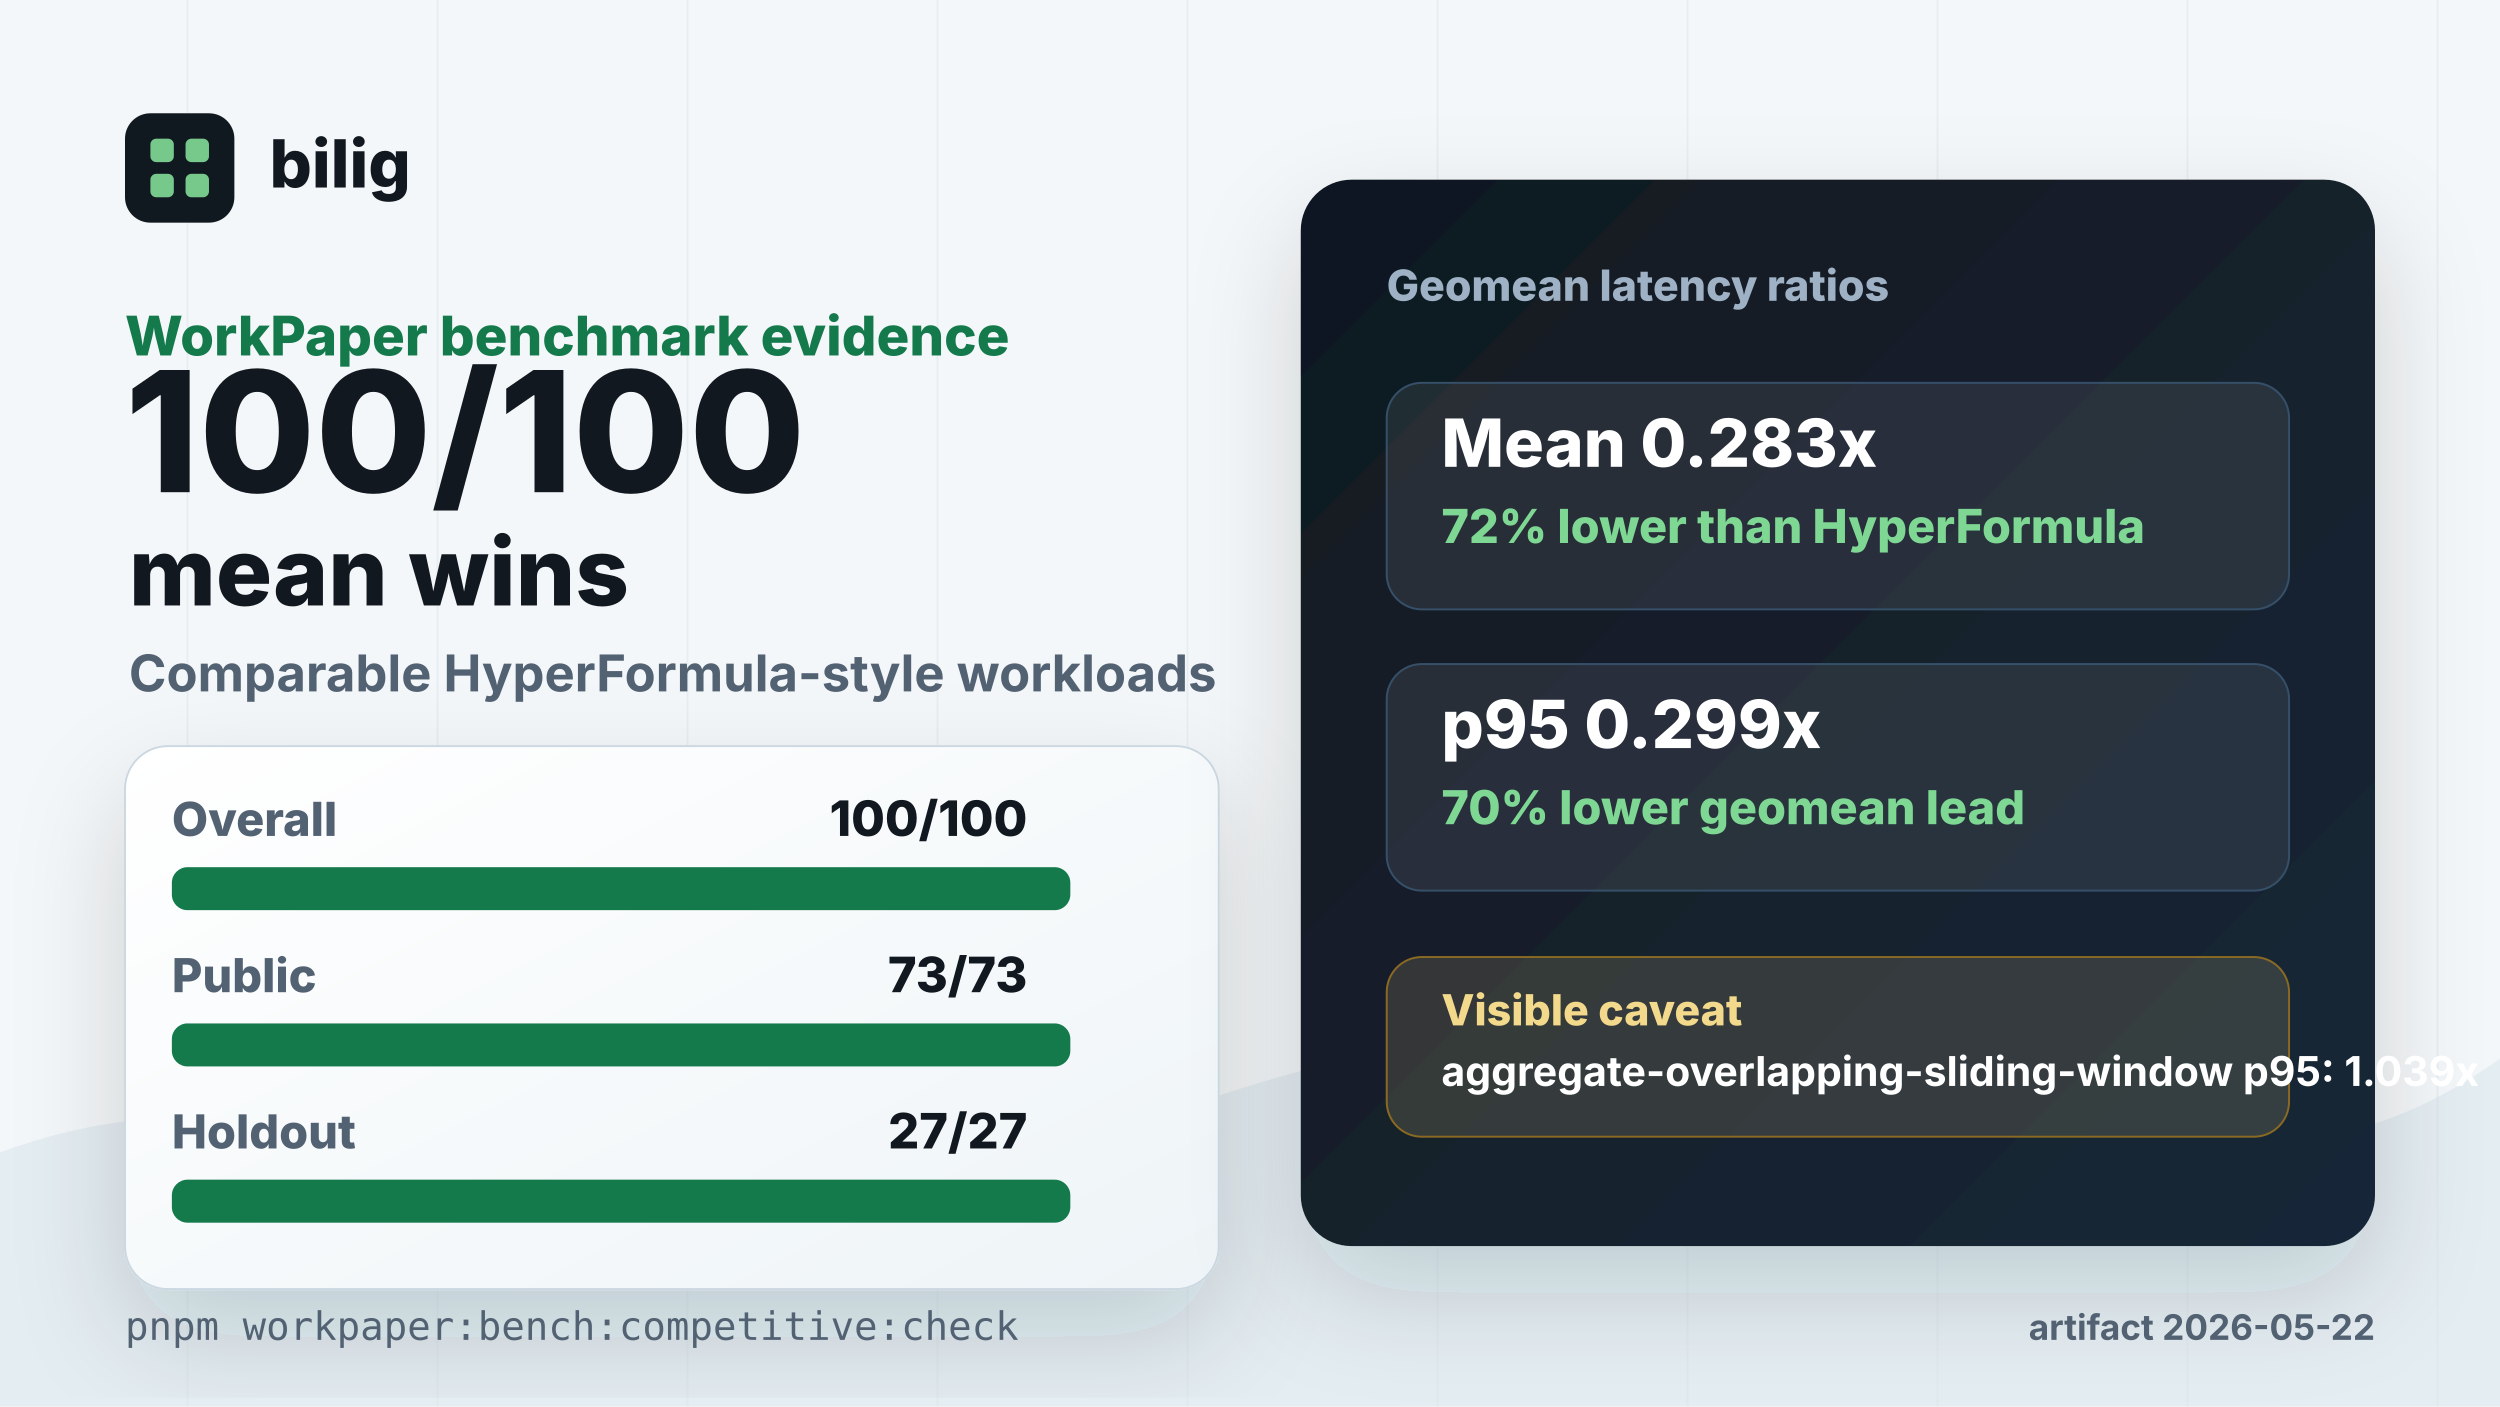
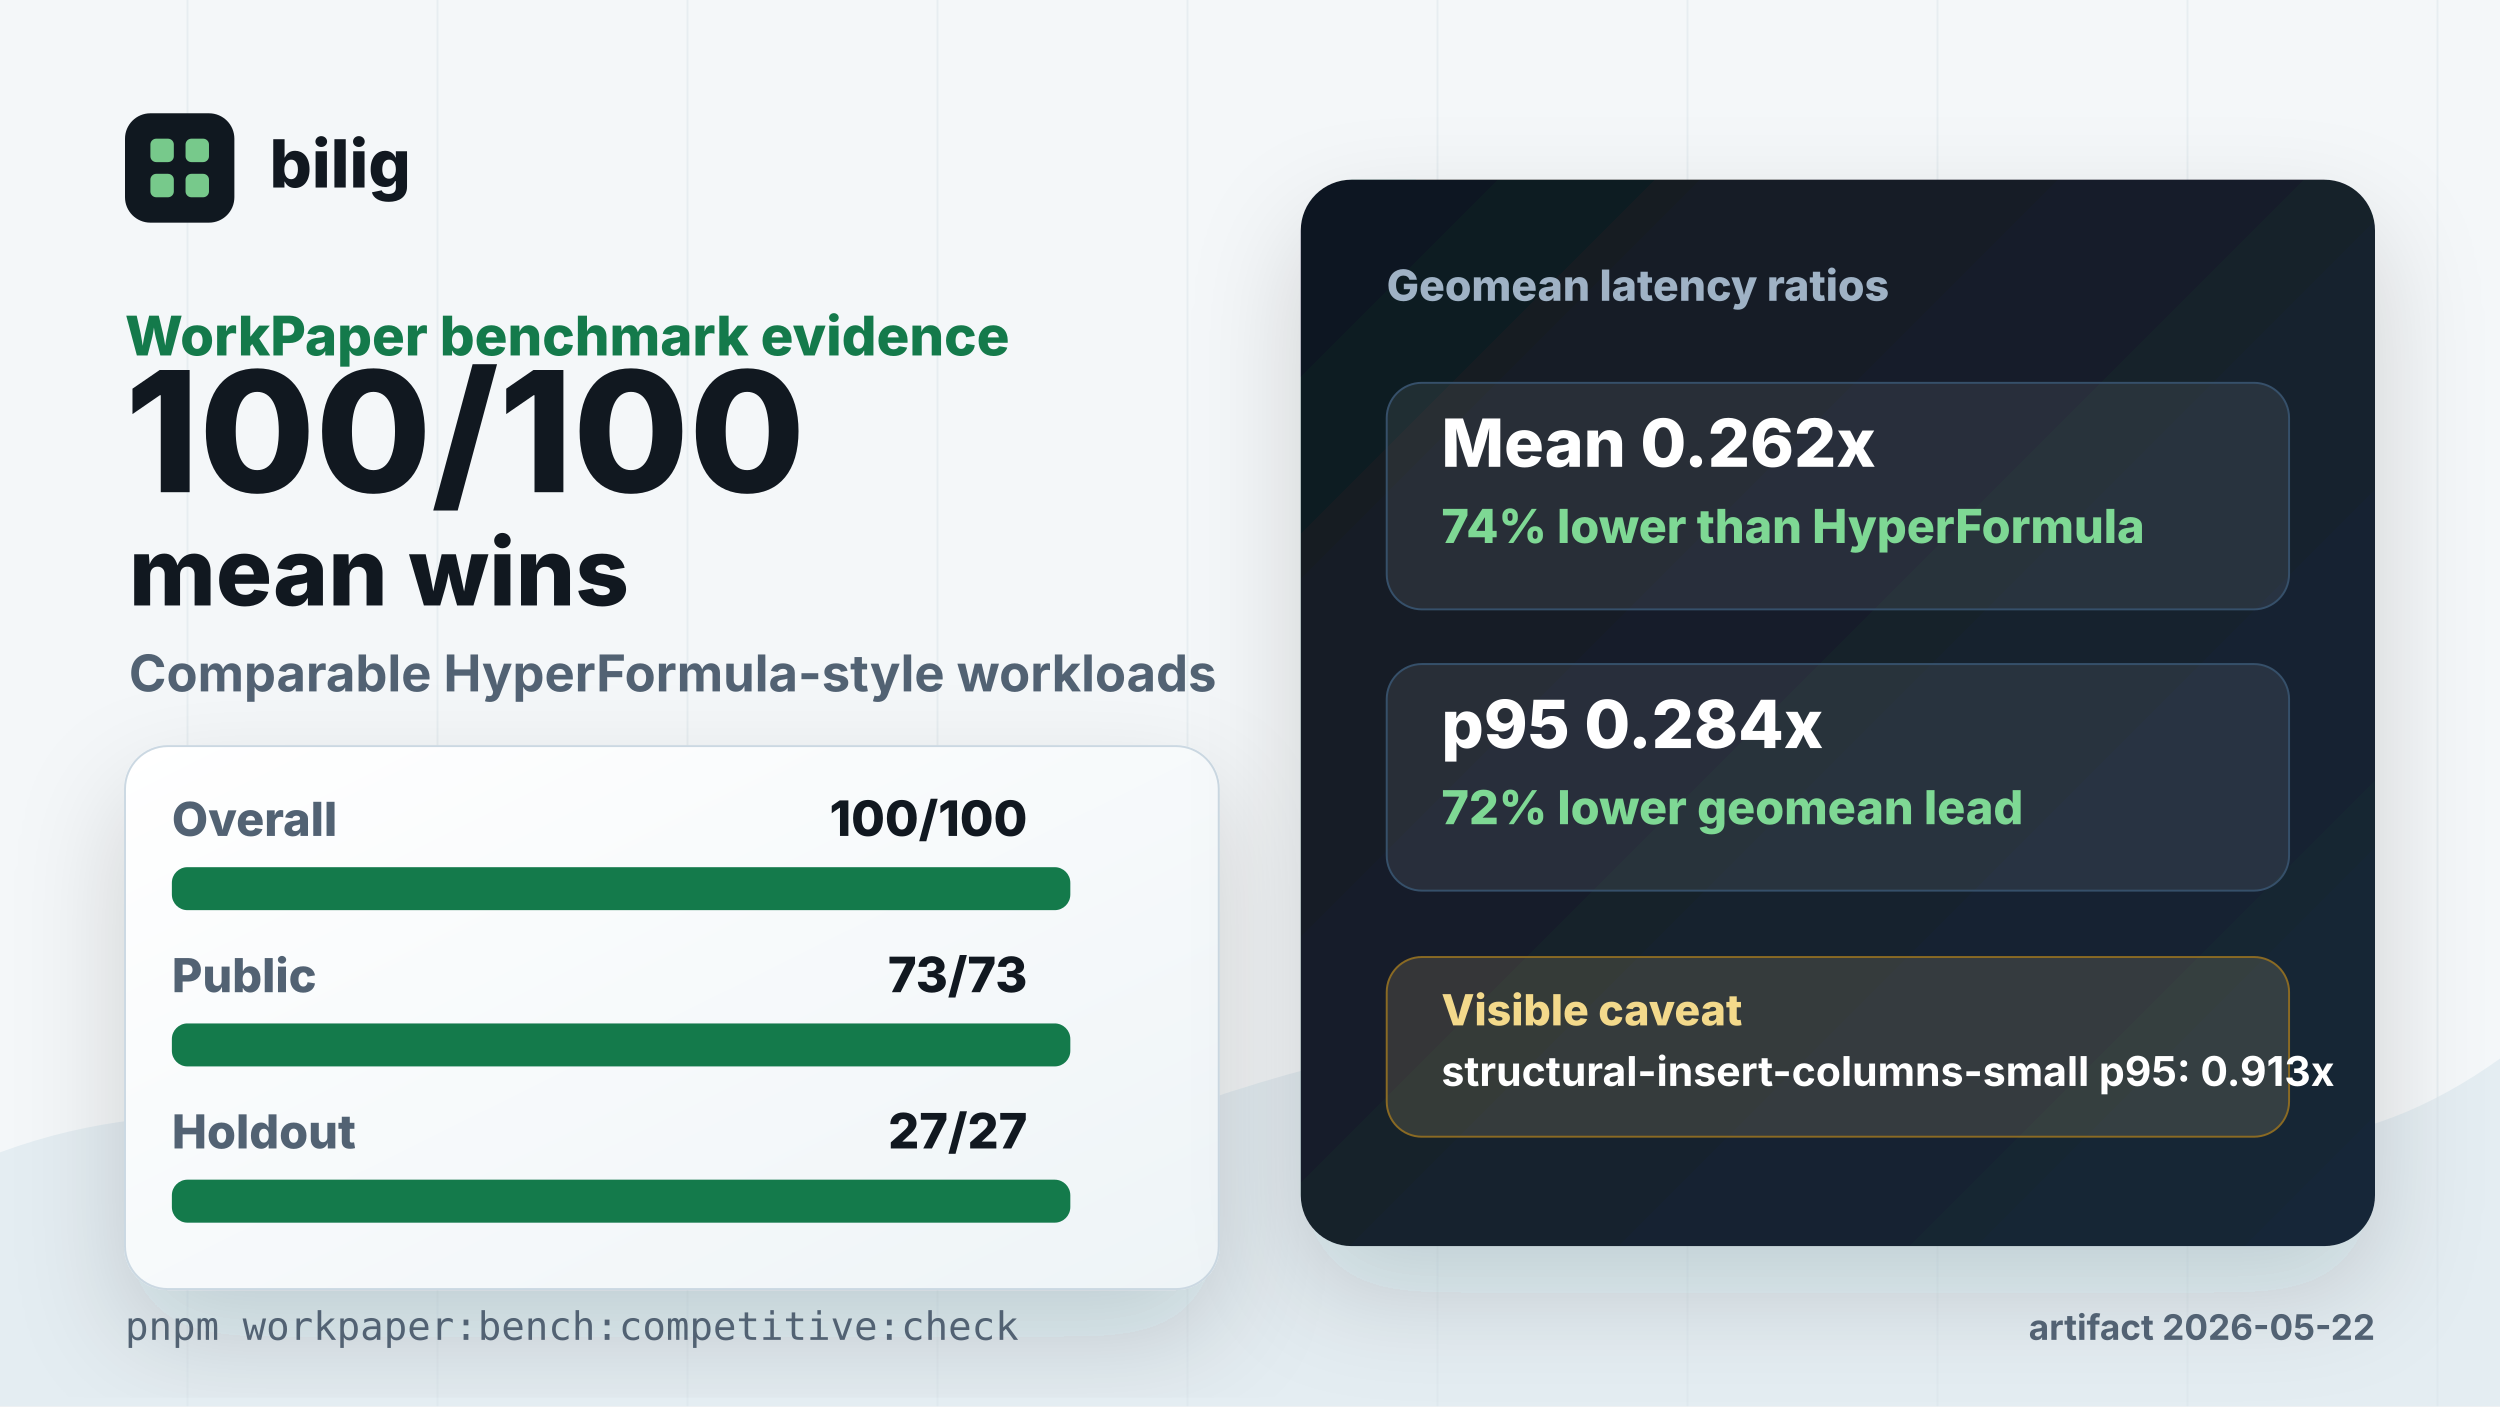
<svg xmlns="http://www.w3.org/2000/svg" width="1280" height="720" viewBox="0 0 1280 720">
  <defs>
    <linearGradient id="panel" x1="0" x2="1" y1="0" y2="1">
      <stop offset="0" stop-color="#ffffff" />
      <stop offset="1" stop-color="#eef4f7" />
    </linearGradient>
    <linearGradient id="dark" x1="0" x2="1" y1="0" y2="1">
      <stop offset="0" stop-color="#101820" />
      <stop offset="1" stop-color="#192838" />
    </linearGradient>
    <filter id="shadow" x="-20%" y="-20%" width="140%" height="140%">
      <feDropShadow dx="0" dy="24" stdDeviation="28" flood-color="#102033" flood-opacity="0.16" />
    </filter>
  </defs>
  <rect width="1280" height="720" fill="#f4f7f9" />
  <path d="M0 590 C190 520 340 674 520 600 C700 526 814 502 1000 560 C1135 602 1210 592 1280 542 L1280 720 L0 720 Z" fill="#e4edf2" />
  <g opacity="0.5" stroke="#d9e3ea" stroke-width="1">
    <path d="M96 0 V720" />
    <path d="M224 0 V720" />
    <path d="M352 0 V720" />
    <path d="M480 0 V720" />
    <path d="M608 0 V720" />
    <path d="M736 0 V720" />
    <path d="M864 0 V720" />
    <path d="M992 0 V720" />
    <path d="M1120 0 V720" />
    <path d="M1248 0 V720" />
  </g>
  <g transform="translate(64 58)">
    <rect x="0" y="0" width="56" height="56" rx="13" fill="#101820" />
    <rect x="13" y="13" width="12" height="12" rx="3" fill="#77c98b" />
    <rect x="31" y="13" width="12" height="12" rx="3" fill="#77c98b" />
    <rect x="13" y="31" width="12" height="12" rx="3" fill="#77c98b" />
    <rect x="31" y="31" width="12" height="12" rx="3" fill="#77c98b" />
    <text x="74" y="38" fill="#111820" font-family="Inter, Arial, Helvetica, sans-serif" font-size="34" font-weight="820">bilig</text>
  </g>
  <text x="64" y="182" fill="#147a4b" font-family="Inter, Arial, Helvetica, sans-serif" font-size="28" font-weight="820">WorkPaper benchmark evidence</text>
  <text x="64" y="252" fill="#111820" font-family="Inter, Arial, Helvetica, sans-serif" font-size="86" font-weight="830" letter-spacing="0">100/100</text>
  <text x="66" y="310" fill="#111820" font-family="Inter, Arial, Helvetica, sans-serif" font-size="48" font-weight="800" letter-spacing="0">mean wins</text>
  <text x="66" y="354" fill="#526273" font-family="Inter, Arial, Helvetica, sans-serif" font-size="26" font-weight="650">Comparable HyperFormula-style workloads</text>
  <g filter="url(#shadow)">
    <rect x="64" y="382" width="560" height="278" rx="22" fill="url(#panel)" stroke="#cbd8e2" />
  </g>
  <g transform="translate(88 428)">
    <text x="0" y="0" fill="#526273" font-family="Inter, Arial, Helvetica, sans-serif" font-size="24" font-weight="760">Overall</text>
    <text x="438" y="0" text-anchor="end" fill="#111820" font-family="Inter, Arial, Helvetica, sans-serif" font-size="25" font-weight="820">100/100</text>
    <rect x="0" y="16" width="460" height="22" rx="8" fill="#e6edf3" />
    <rect x="0" y="16" width="460.00" height="22" rx="8" fill="#147a4b" />
  </g>
  <g transform="translate(88 508)">
    <text x="0" y="0" fill="#526273" font-family="Inter, Arial, Helvetica, sans-serif" font-size="24" font-weight="760">Public</text>
    <text x="438" y="0" text-anchor="end" fill="#111820" font-family="Inter, Arial, Helvetica, sans-serif" font-size="25" font-weight="820">73/73</text>
    <rect x="0" y="16" width="460" height="22" rx="8" fill="#e6edf3" />
    <rect x="0" y="16" width="460.00" height="22" rx="8" fill="#147a4b" />
  </g>
  <g transform="translate(88 588)">
    <text x="0" y="0" fill="#526273" font-family="Inter, Arial, Helvetica, sans-serif" font-size="24" font-weight="760">Holdout</text>
    <text x="438" y="0" text-anchor="end" fill="#111820" font-family="Inter, Arial, Helvetica, sans-serif" font-size="25" font-weight="820">27/27</text>
    <rect x="0" y="16" width="460" height="22" rx="8" fill="#e6edf3" />
    <rect x="0" y="16" width="460.00" height="22" rx="8" fill="#147a4b" />
  </g>
  <g filter="url(#shadow)">
    <rect x="666" y="92" width="550" height="546" rx="26" fill="url(#dark)" />
  </g>
  <text x="710" y="154" fill="#9fb2c5" font-family="Inter, Arial, Helvetica, sans-serif" font-size="22" font-weight="760">Geomean latency ratios</text>
  <g transform="translate(710 196)">
    <rect x="0" y="0" width="462" height="116" rx="18" fill="#ffffff" fill-opacity="0.08" stroke="#36506a" />
-     <text x="28" y="43" fill="#ffffff" font-family="Inter, Arial, Helvetica, sans-serif" font-size="34" font-weight="840">Mean 0.283x</text>
-     <text x="28" y="82" fill="#7ed894" font-family="Inter, Arial, Helvetica, sans-serif" font-size="24" font-weight="780">72% lower than HyperFormula</text>
+     <text x="28" y="43" fill="#ffffff" font-family="Inter, Arial, Helvetica, sans-serif" font-size="34" font-weight="840">Mean 0.262x</text>
+     <text x="28" y="82" fill="#7ed894" font-family="Inter, Arial, Helvetica, sans-serif" font-size="24" font-weight="780">74% lower than HyperFormula</text>
  </g>
  <g transform="translate(710 340)">
    <rect x="0" y="0" width="462" height="116" rx="18" fill="#ffffff" fill-opacity="0.08" stroke="#36506a" />
-     <text x="28" y="43" fill="#ffffff" font-family="Inter, Arial, Helvetica, sans-serif" font-size="34" font-weight="840">p95 0.299x</text>
-     <text x="28" y="82" fill="#7ed894" font-family="Inter, Arial, Helvetica, sans-serif" font-size="24" font-weight="780">70% lower geomean lead</text>
+     <text x="28" y="43" fill="#ffffff" font-family="Inter, Arial, Helvetica, sans-serif" font-size="34" font-weight="840">p95 0.284x</text>
+     <text x="28" y="82" fill="#7ed894" font-family="Inter, Arial, Helvetica, sans-serif" font-size="24" font-weight="780">72% lower geomean lead</text>
  </g>
  <g transform="translate(710 490)">
    <rect x="0" y="0" width="462" height="92" rx="18" fill="#f4d991" fill-opacity="0.14" stroke="#8a6a23" />
    <text x="28" y="35" fill="#f3d98b" font-family="Inter, Arial, Helvetica, sans-serif" font-size="22" font-weight="820">Visible caveat</text>
-     <text x="28" y="66" fill="#ffffff" font-family="Inter, Arial, Helvetica, sans-serif" font-size="21" font-weight="650">aggregate-overlapping-sliding-window p95: 1.039x</text>
+     <text x="28" y="66" fill="#ffffff" font-family="Inter, Arial, Helvetica, sans-serif" font-size="21" font-weight="650">structural-insert-columns-small p95: 0.913x</text>
  </g>
  <text x="64" y="686" fill="#526273" font-family="SFMono-Regular, Menlo, Consolas, monospace" font-size="20">pnpm workpaper:bench:competitive:check</text>
  <text x="1216" y="686" text-anchor="end" fill="#526273" font-family="Inter, Arial, Helvetica, sans-serif" font-size="18" font-weight="650">artifact 2026-05-22</text>
</svg>
